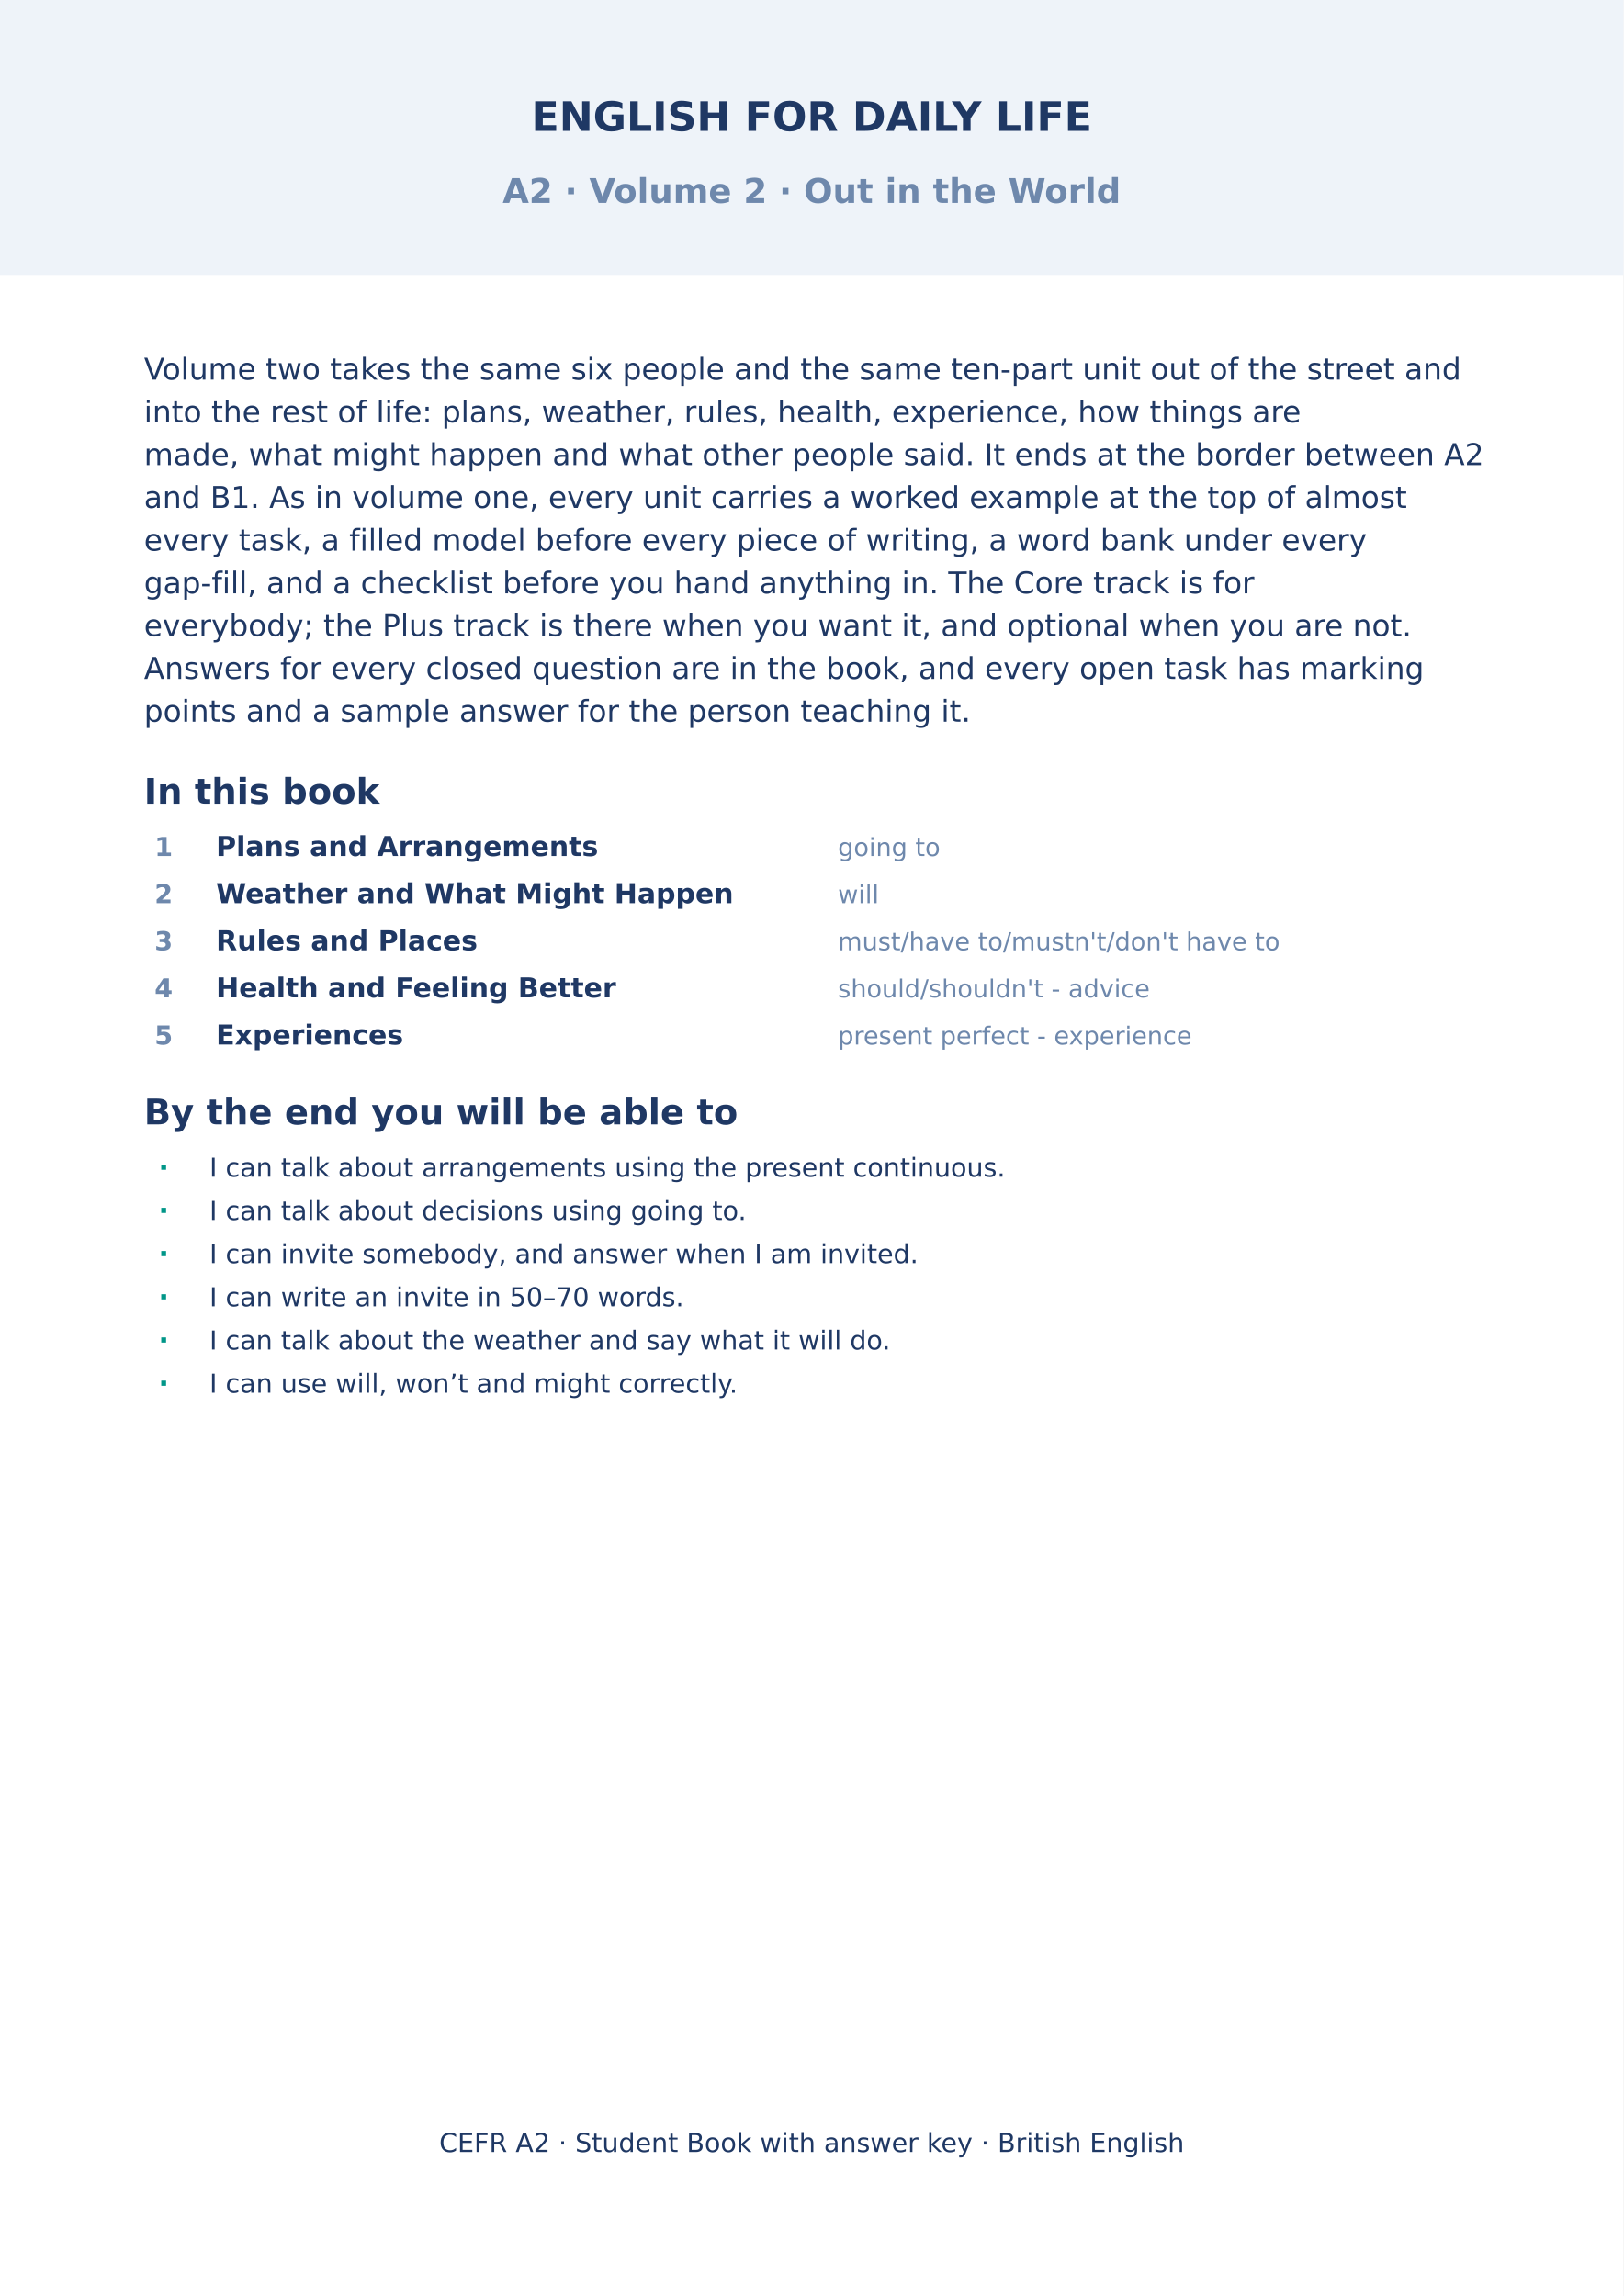
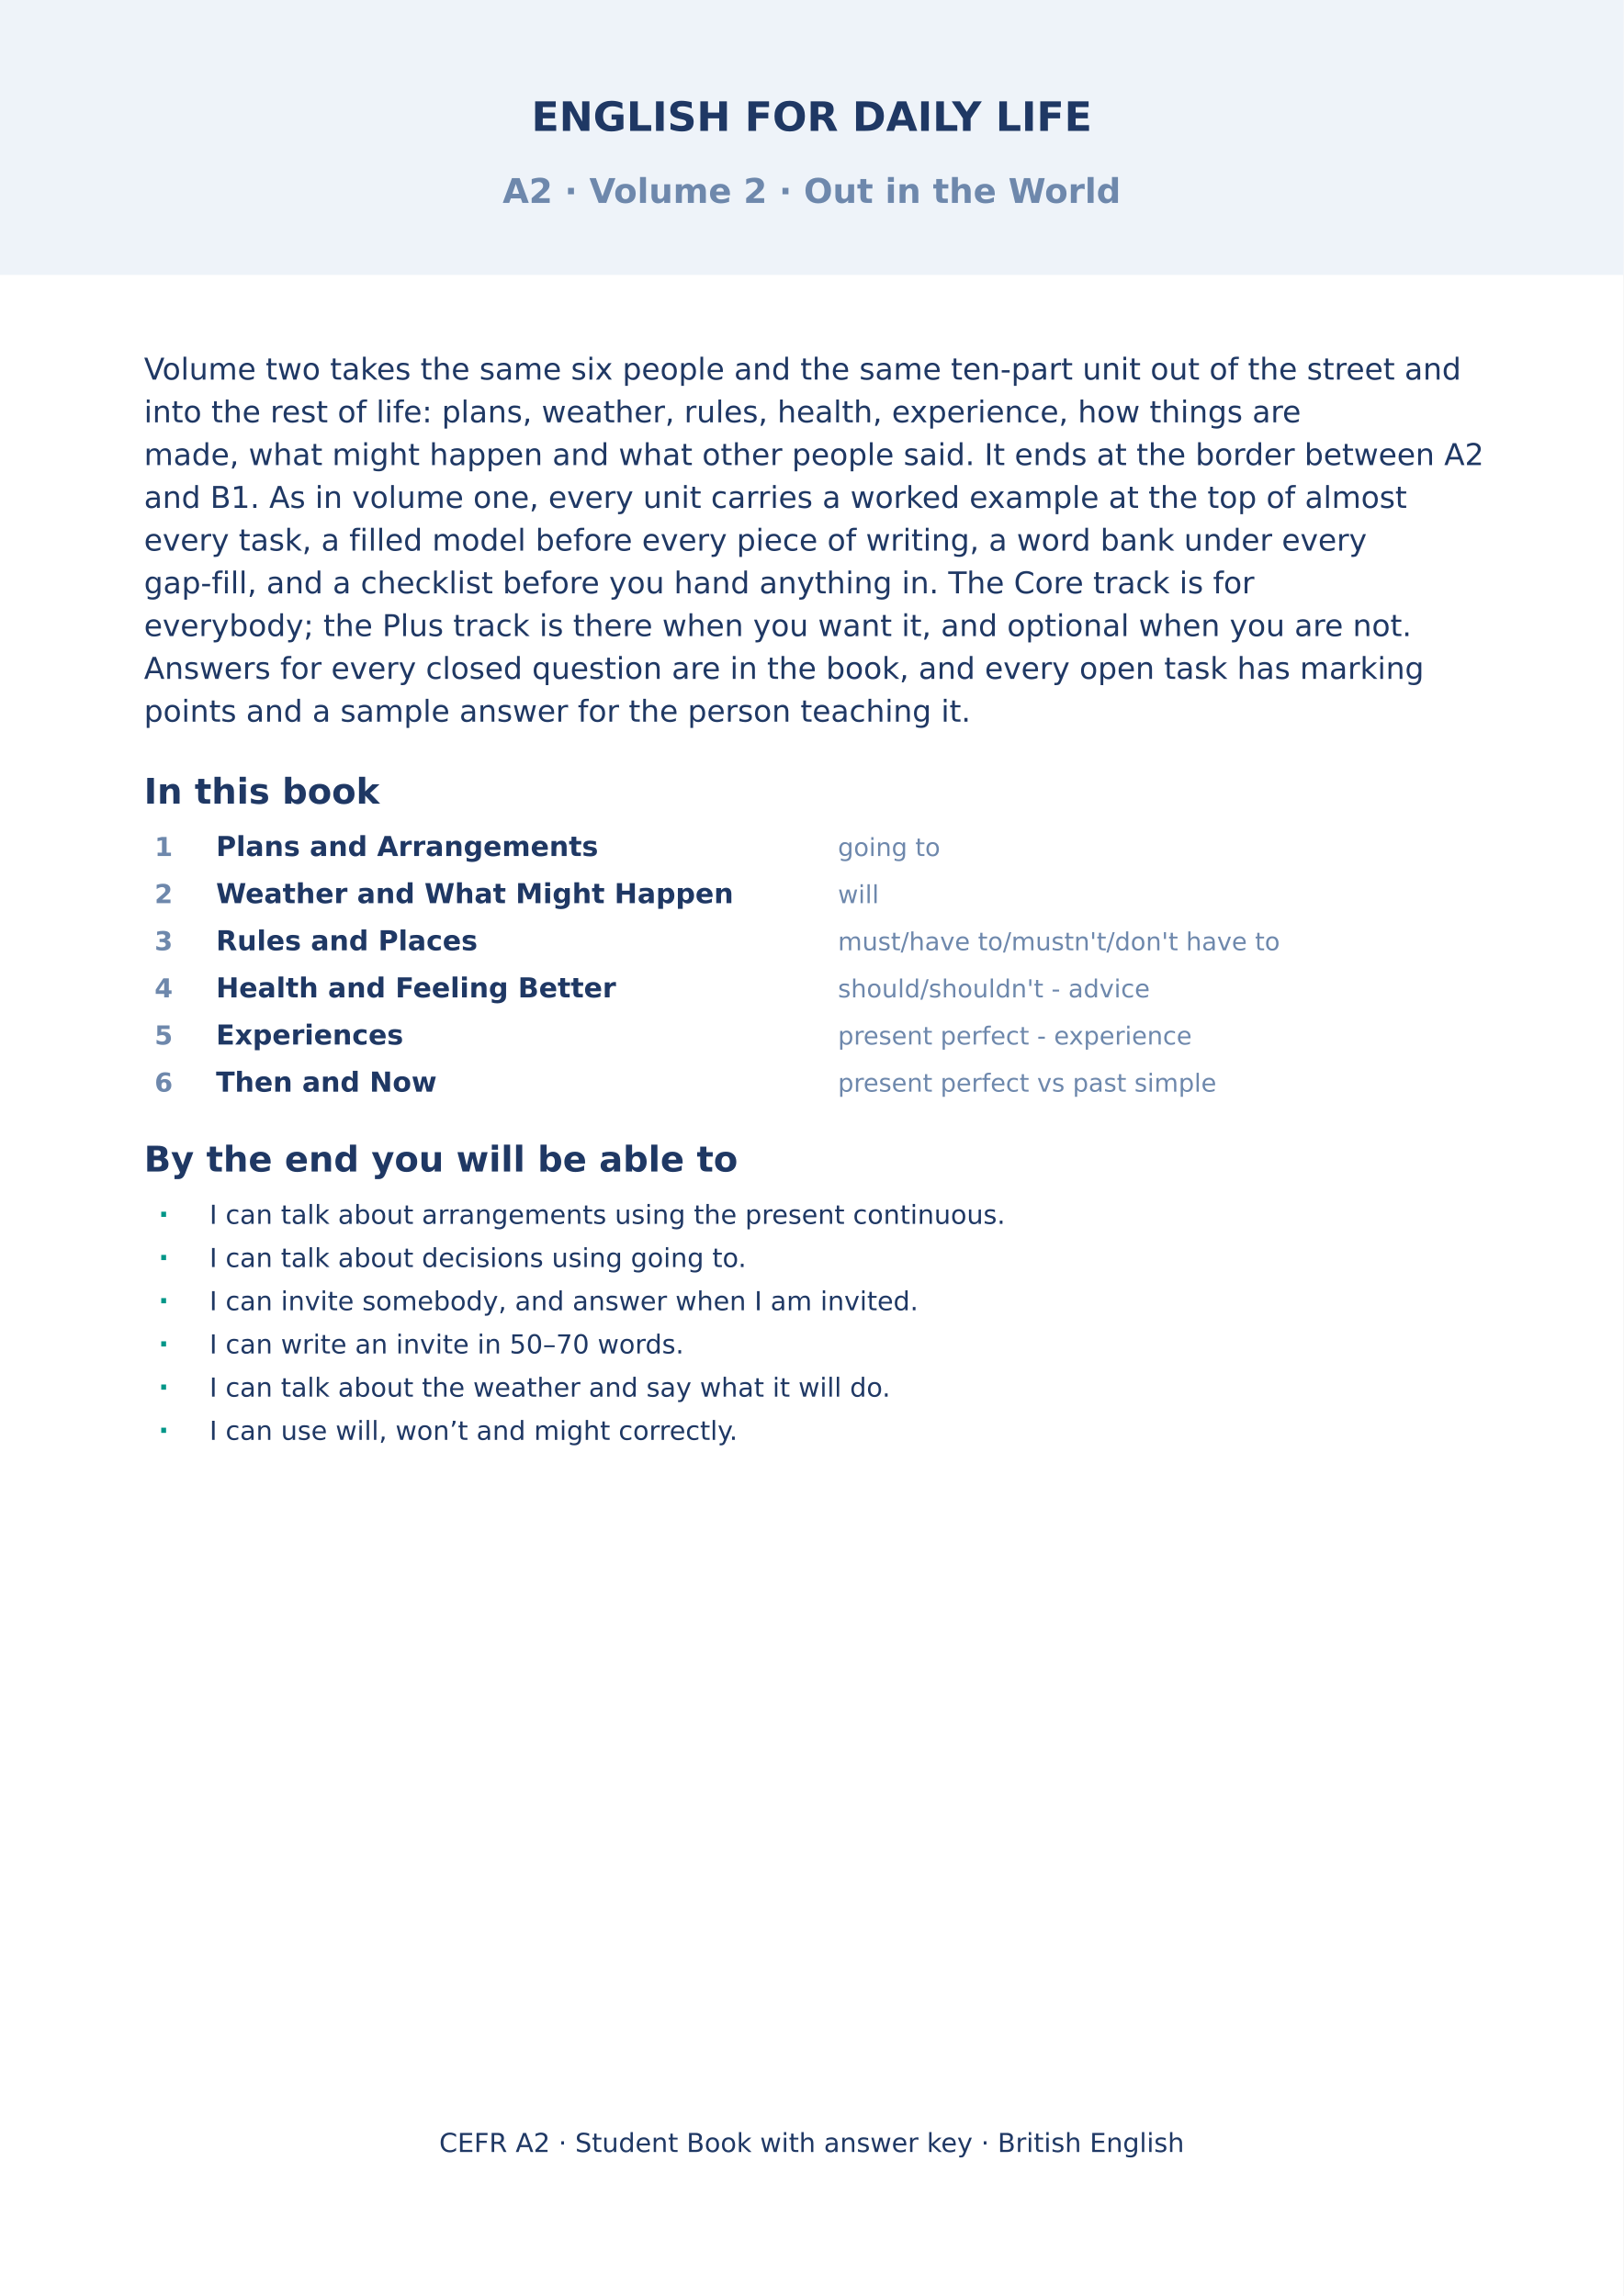
<svg xmlns="http://www.w3.org/2000/svg" width="2480" height="3508" viewBox="0 0 2480 3508">
  <rect width="2480" height="3508" fill="#FFFFFF" />
  <rect x="0.0" y="0.0" width="2480.0" height="420.0" rx="0" fill="#EEF3F9" stroke="#EEF3F9" stroke-width="0" />
  <text x="1240.0" y="200.0" font-family="DejaVu Sans" font-size="62" font-weight="bold" fill="#1F3864" text-anchor="middle">ENGLISH FOR DAILY LIFE</text>
  <text x="1240.0" y="310.0" font-family="DejaVu Sans" font-size="52" font-weight="bold" fill="#6E88AC" text-anchor="middle">A2 · Volume 2 · Out in the World</text>
  <text x="220.0" y="580.0" font-family="DejaVu Sans" font-size="46" font-weight="normal" fill="#1F3864" text-anchor="start">Volume two takes the same six people and the same ten-part unit out of the street and</text>
  <text x="220.0" y="645.3" font-family="DejaVu Sans" font-size="46" font-weight="normal" fill="#1F3864" text-anchor="start">into the rest of life: plans, weather, rules, health, experience, how things are</text>
  <text x="220.0" y="710.6" font-family="DejaVu Sans" font-size="46" font-weight="normal" fill="#1F3864" text-anchor="start">made, what might happen and what other people said. It ends at the border between A2</text>
  <text x="220.0" y="776.0" font-family="DejaVu Sans" font-size="46" font-weight="normal" fill="#1F3864" text-anchor="start">and B1. As in volume one, every unit carries a worked example at the top of almost</text>
  <text x="220.0" y="841.3" font-family="DejaVu Sans" font-size="46" font-weight="normal" fill="#1F3864" text-anchor="start">every task, a filled model before every piece of writing, a word bank under every</text>
  <text x="220.0" y="906.6" font-family="DejaVu Sans" font-size="46" font-weight="normal" fill="#1F3864" text-anchor="start">gap-fill, and a checklist before you hand anything in. The Core track is for</text>
  <text x="220.0" y="971.9" font-family="DejaVu Sans" font-size="46" font-weight="normal" fill="#1F3864" text-anchor="start">everybody; the Plus track is there when you want it, and optional when you are not.</text>
  <text x="220.0" y="1037.2" font-family="DejaVu Sans" font-size="46" font-weight="normal" fill="#1F3864" text-anchor="start">Answers for every closed question are in the book, and every open task has marking</text>
  <text x="220.0" y="1102.6" font-family="DejaVu Sans" font-size="46" font-weight="normal" fill="#1F3864" text-anchor="start">points and a sample answer for the person teaching it.</text>
  <text x="220.0" y="1227.9" font-family="DejaVu Sans" font-size="54" font-weight="bold" fill="#1F3864" text-anchor="start">In this book</text>
  <text x="250.0" y="1307.9" font-family="DejaVu Sans" font-size="40" font-weight="bold" fill="#6E88AC" text-anchor="middle">1</text>
  <text x="330.0" y="1307.9" font-family="DejaVu Sans" font-size="42" font-weight="bold" fill="#1F3864" text-anchor="start">Plans and Arrangements</text>
  <text x="1280.0" y="1307.9" font-family="DejaVu Sans" font-size="38" font-weight="normal" fill="#6E88AC" text-anchor="start">going to</text>
  <text x="250.0" y="1379.9" font-family="DejaVu Sans" font-size="40" font-weight="bold" fill="#6E88AC" text-anchor="middle">2</text>
  <text x="330.0" y="1379.9" font-family="DejaVu Sans" font-size="42" font-weight="bold" fill="#1F3864" text-anchor="start">Weather and What Might Happen</text>
  <text x="1280.0" y="1379.9" font-family="DejaVu Sans" font-size="38" font-weight="normal" fill="#6E88AC" text-anchor="start">will</text>
  <text x="250.0" y="1451.9" font-family="DejaVu Sans" font-size="40" font-weight="bold" fill="#6E88AC" text-anchor="middle">3</text>
  <text x="330.0" y="1451.9" font-family="DejaVu Sans" font-size="42" font-weight="bold" fill="#1F3864" text-anchor="start">Rules and Places</text>
  <text x="1280.0" y="1451.9" font-family="DejaVu Sans" font-size="38" font-weight="normal" fill="#6E88AC" text-anchor="start">must/have to/mustn't/don't have to</text>
  <text x="250.0" y="1523.9" font-family="DejaVu Sans" font-size="40" font-weight="bold" fill="#6E88AC" text-anchor="middle">4</text>
  <text x="330.0" y="1523.9" font-family="DejaVu Sans" font-size="42" font-weight="bold" fill="#1F3864" text-anchor="start">Health and Feeling Better</text>
  <text x="1280.0" y="1523.9" font-family="DejaVu Sans" font-size="38" font-weight="normal" fill="#6E88AC" text-anchor="start">should/shouldn't - advice</text>
  <text x="250.0" y="1595.9" font-family="DejaVu Sans" font-size="40" font-weight="bold" fill="#6E88AC" text-anchor="middle">5</text>
  <text x="330.0" y="1595.9" font-family="DejaVu Sans" font-size="42" font-weight="bold" fill="#1F3864" text-anchor="start">Experiences</text>
  <text x="1280.0" y="1595.9" font-family="DejaVu Sans" font-size="38" font-weight="normal" fill="#6E88AC" text-anchor="start">present perfect - experience</text>
-   <text x="220.0" y="1717.9" font-family="DejaVu Sans" font-size="54" font-weight="bold" fill="#1F3864" text-anchor="start">By the end you will be able to</text>
-   <text x="250.0" y="1797.9" font-family="DejaVu Sans" font-size="42" font-weight="bold" fill="#009688" text-anchor="middle">·</text>
-   <text x="320.0" y="1797.9" font-family="DejaVu Sans" font-size="40" font-weight="normal" fill="#1F3864" text-anchor="start">I can talk about arrangements using the present continuous.</text>
-   <text x="250.0" y="1863.9" font-family="DejaVu Sans" font-size="42" font-weight="bold" fill="#009688" text-anchor="middle">·</text>
-   <text x="320.0" y="1863.9" font-family="DejaVu Sans" font-size="40" font-weight="normal" fill="#1F3864" text-anchor="start">I can talk about decisions using going to.</text>
-   <text x="250.0" y="1929.9" font-family="DejaVu Sans" font-size="42" font-weight="bold" fill="#009688" text-anchor="middle">·</text>
-   <text x="320.0" y="1929.9" font-family="DejaVu Sans" font-size="40" font-weight="normal" fill="#1F3864" text-anchor="start">I can invite somebody, and answer when I am invited.</text>
-   <text x="250.0" y="1995.9" font-family="DejaVu Sans" font-size="42" font-weight="bold" fill="#009688" text-anchor="middle">·</text>
-   <text x="320.0" y="1995.9" font-family="DejaVu Sans" font-size="40" font-weight="normal" fill="#1F3864" text-anchor="start">I can write an invite in 50–70 words.</text>
-   <text x="250.0" y="2061.9" font-family="DejaVu Sans" font-size="42" font-weight="bold" fill="#009688" text-anchor="middle">·</text>
-   <text x="320.0" y="2061.9" font-family="DejaVu Sans" font-size="40" font-weight="normal" fill="#1F3864" text-anchor="start">I can talk about the weather and say what it will do.</text>
-   <text x="250.0" y="2127.9" font-family="DejaVu Sans" font-size="42" font-weight="bold" fill="#009688" text-anchor="middle">·</text>
-   <text x="320.0" y="2127.9" font-family="DejaVu Sans" font-size="40" font-weight="normal" fill="#1F3864" text-anchor="start">I can use will, won’t and might correctly.</text>
+   <text x="250.0" y="1667.9" font-family="DejaVu Sans" font-size="40" font-weight="bold" fill="#6E88AC" text-anchor="middle">6</text>
+   <text x="330.0" y="1667.9" font-family="DejaVu Sans" font-size="42" font-weight="bold" fill="#1F3864" text-anchor="start">Then and Now</text>
+   <text x="1280.0" y="1667.9" font-family="DejaVu Sans" font-size="38" font-weight="normal" fill="#6E88AC" text-anchor="start">present perfect vs past simple</text>
+   <text x="220.0" y="1789.9" font-family="DejaVu Sans" font-size="54" font-weight="bold" fill="#1F3864" text-anchor="start">By the end you will be able to</text>
+   <text x="250.0" y="1869.9" font-family="DejaVu Sans" font-size="42" font-weight="bold" fill="#009688" text-anchor="middle">·</text>
+   <text x="320.0" y="1869.9" font-family="DejaVu Sans" font-size="40" font-weight="normal" fill="#1F3864" text-anchor="start">I can talk about arrangements using the present continuous.</text>
+   <text x="250.0" y="1935.9" font-family="DejaVu Sans" font-size="42" font-weight="bold" fill="#009688" text-anchor="middle">·</text>
+   <text x="320.0" y="1935.9" font-family="DejaVu Sans" font-size="40" font-weight="normal" fill="#1F3864" text-anchor="start">I can talk about decisions using going to.</text>
+   <text x="250.0" y="2001.9" font-family="DejaVu Sans" font-size="42" font-weight="bold" fill="#009688" text-anchor="middle">·</text>
+   <text x="320.0" y="2001.9" font-family="DejaVu Sans" font-size="40" font-weight="normal" fill="#1F3864" text-anchor="start">I can invite somebody, and answer when I am invited.</text>
+   <text x="250.0" y="2067.9" font-family="DejaVu Sans" font-size="42" font-weight="bold" fill="#009688" text-anchor="middle">·</text>
+   <text x="320.0" y="2067.9" font-family="DejaVu Sans" font-size="40" font-weight="normal" fill="#1F3864" text-anchor="start">I can write an invite in 50–70 words.</text>
+   <text x="250.0" y="2133.9" font-family="DejaVu Sans" font-size="42" font-weight="bold" fill="#009688" text-anchor="middle">·</text>
+   <text x="320.0" y="2133.9" font-family="DejaVu Sans" font-size="40" font-weight="normal" fill="#1F3864" text-anchor="start">I can talk about the weather and say what it will do.</text>
+   <text x="250.0" y="2199.9" font-family="DejaVu Sans" font-size="42" font-weight="bold" fill="#009688" text-anchor="middle">·</text>
+   <text x="320.0" y="2199.9" font-family="DejaVu Sans" font-size="40" font-weight="normal" fill="#1F3864" text-anchor="start">I can use will, won’t and might correctly.</text>
  <text x="1240.0" y="3288.0" font-family="DejaVu Sans" font-size="40" font-weight="normal" fill="#1F3864" text-anchor="middle">CEFR A2 · Student Book with answer key · British English</text>
</svg>
